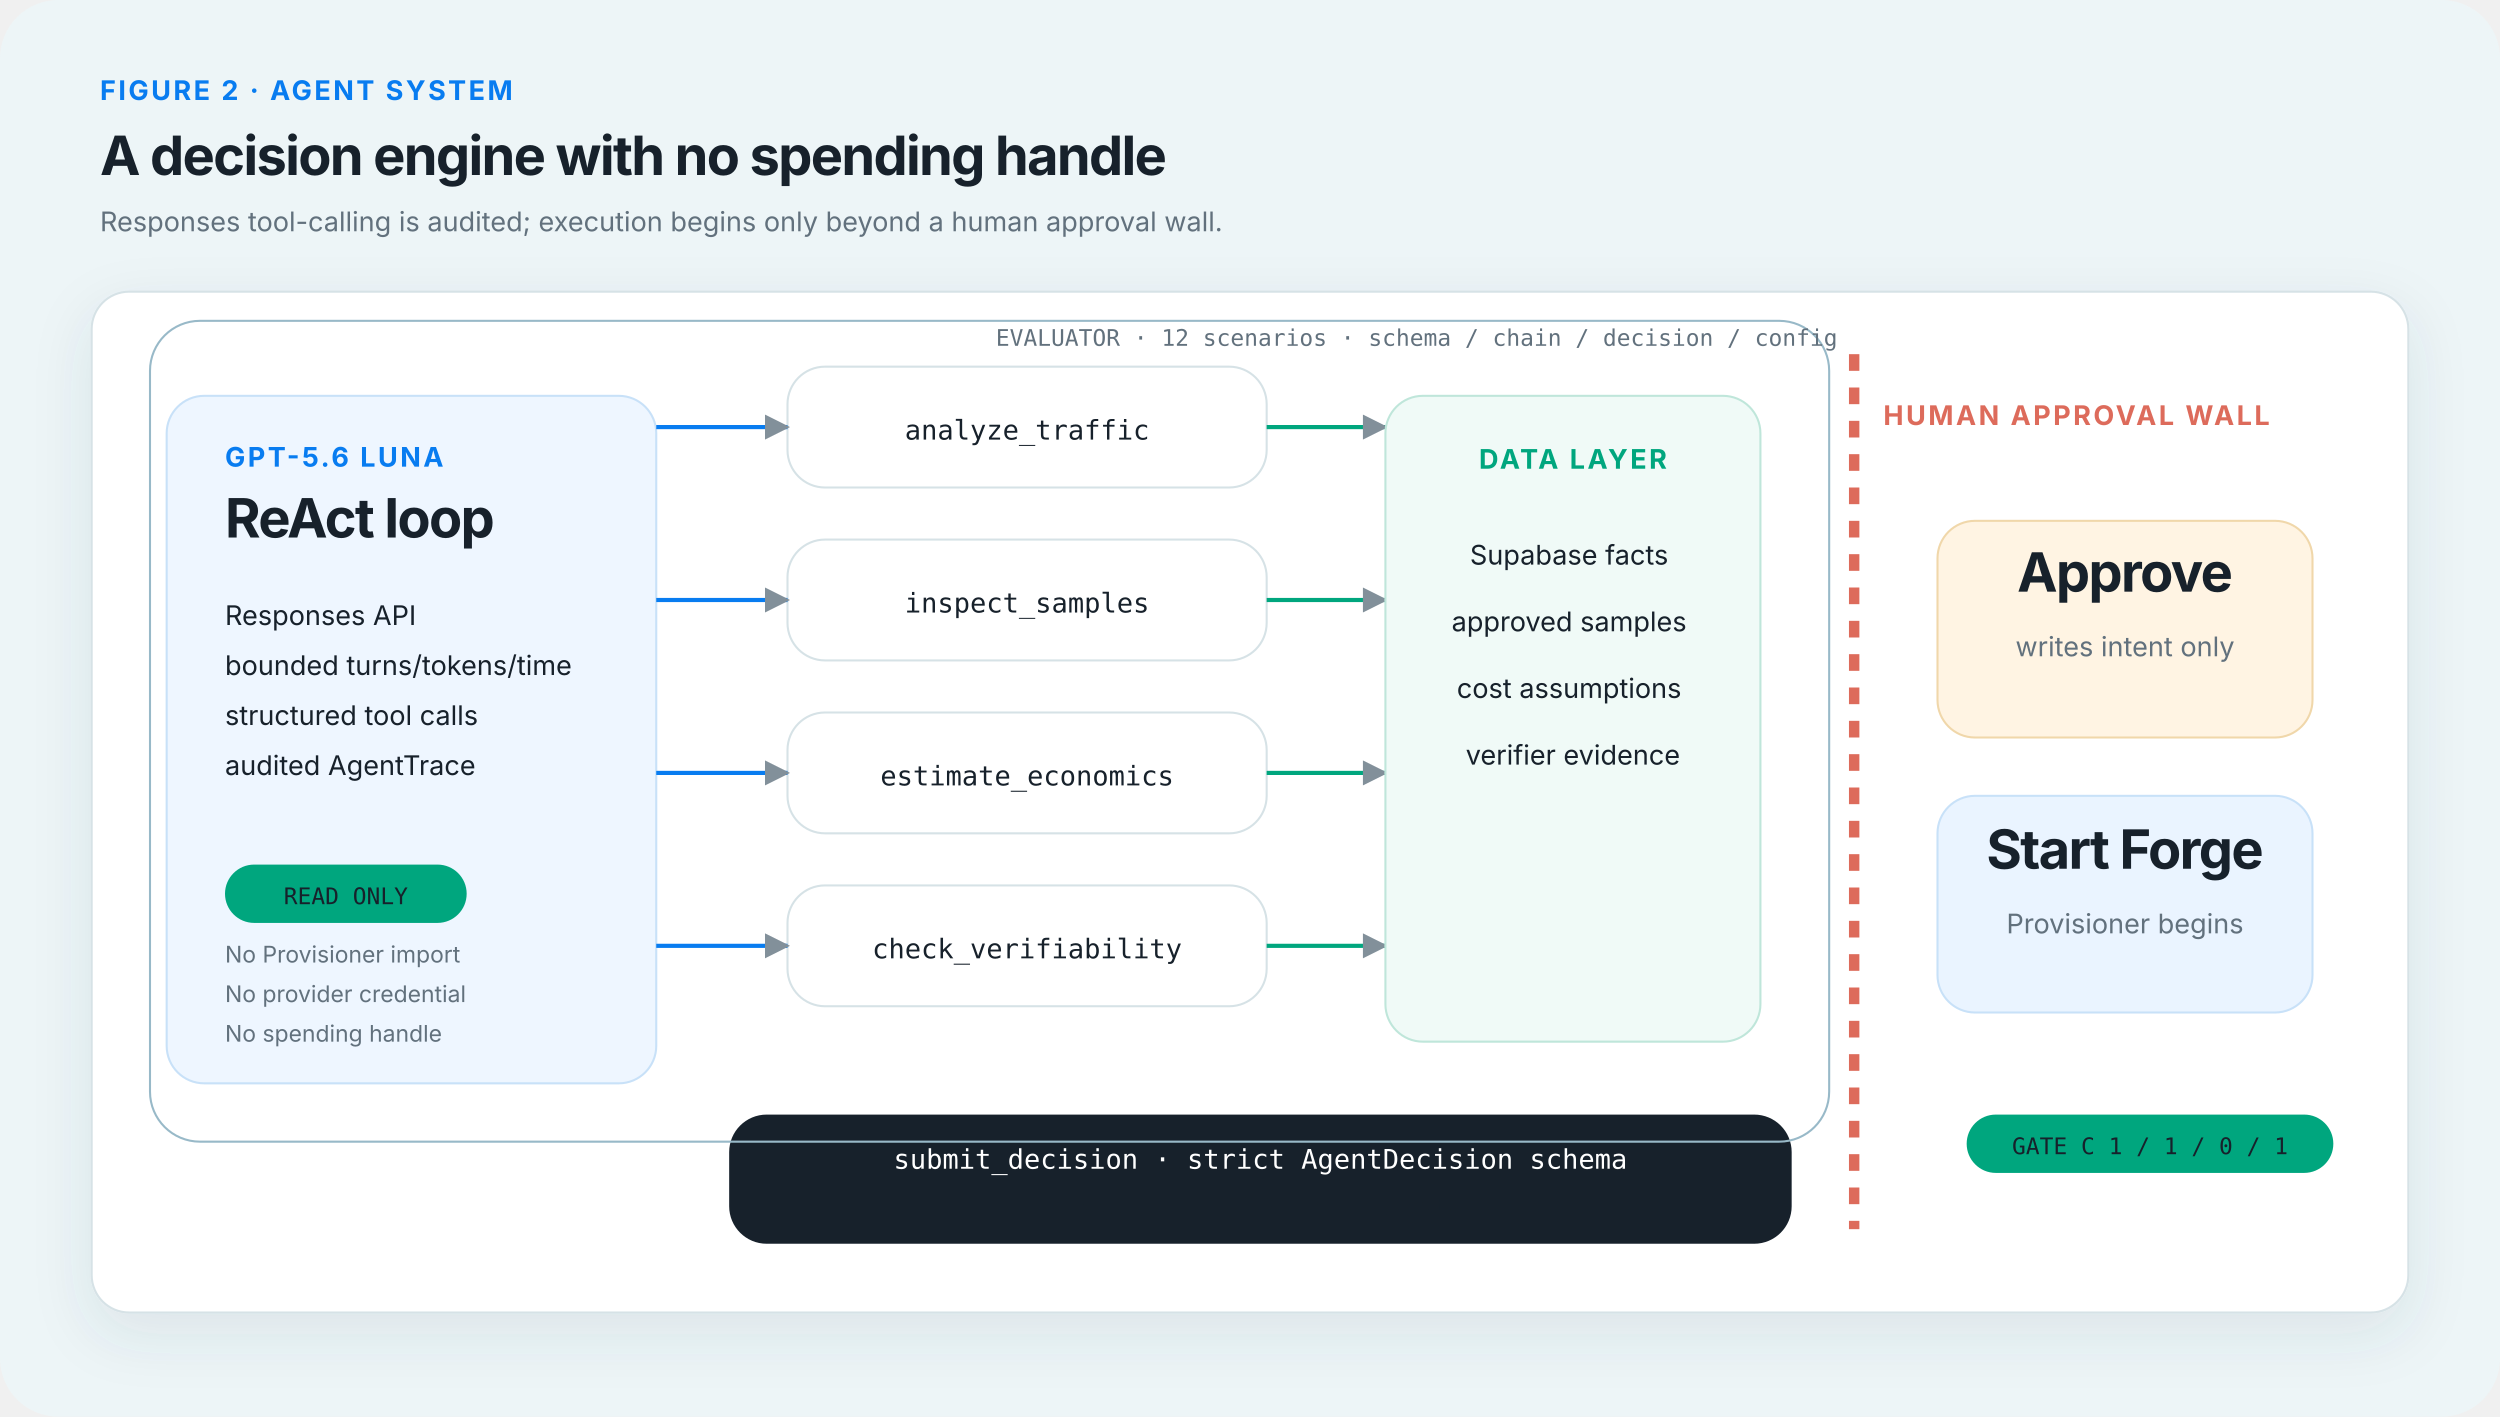
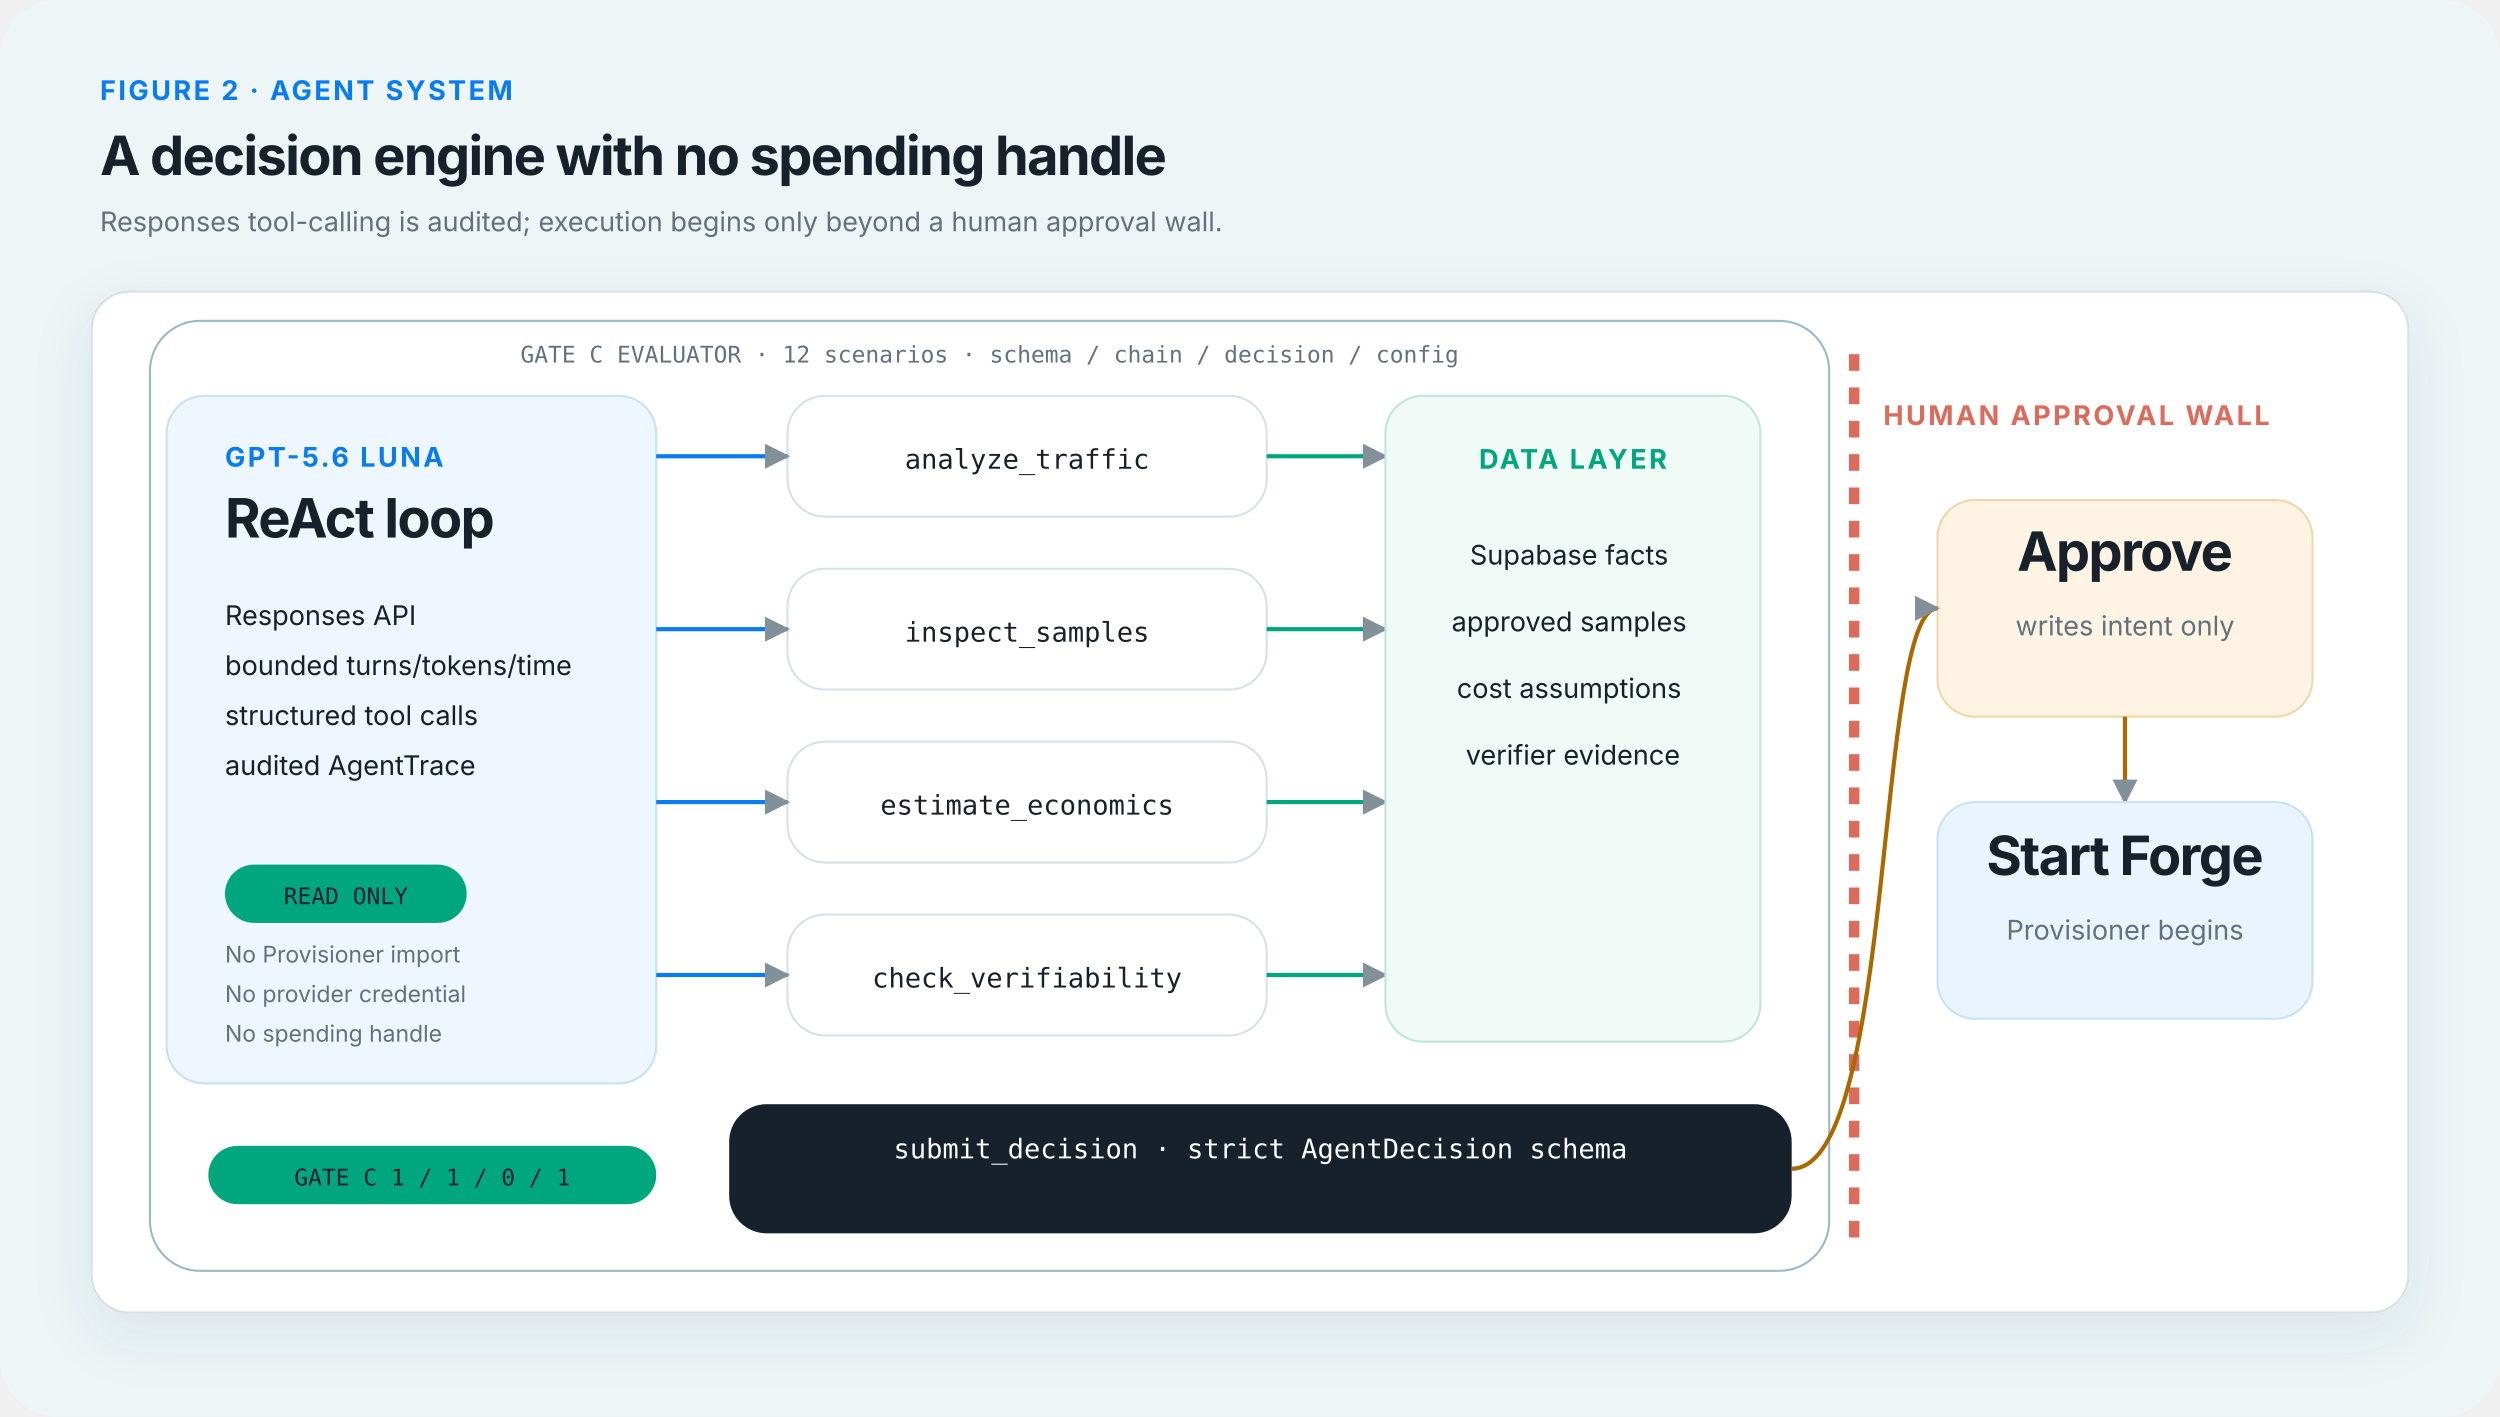
<svg xmlns="http://www.w3.org/2000/svg" viewBox="0 0 1200 680" role="img" aria-labelledby="title desc">
  <defs>
    <filter id="shadow" x="-15%" y="-15%" width="130%" height="140%">
      <feDropShadow dx="0" dy="10" stdDeviation="14" flood-color="#304d5b" flood-opacity=".10" />
    </filter>
    <linearGradient id="accent" x1="0" x2="1">
      <stop stop-color="#087cf0" />
      <stop offset="1" stop-color="#00a67e" />
    </linearGradient>
    <style>text{font-family:Manrope,Inter,Arial,sans-serif;fill:#17212b}.mono{font-family:"IBM Plex Mono",Menlo,monospace}.label{font-size:13px;letter-spacing:.09em;text-transform:uppercase;font-weight:700}.small{font-size:13px}.tiny{font-size:11px}.body{font-size:16px}.heading{font-size:26px;font-weight:750;letter-spacing:-.03em}.hero{font-size:34px;font-weight:780;letter-spacing:-.04em}.muted{fill:#62717d}.soft{fill:#82909a}.blue{fill:#087cf0}.green{fill:#00a67e}.amber{fill:#a96900}.coral{fill:#dd6b5b}.white{fill:#fff}.stroke{stroke:#d6e2e6;stroke-width:1.5}.arrow{stroke:#82909a;stroke-width:2;fill:none;marker-end:url(#arrow)}</style>
    <marker id="arrow" viewBox="0 0 10 10" refX="9" refY="5" markerWidth="6" markerHeight="6" orient="auto-start-reverse">
      <path d="M 0 0 L 10 5 L 0 10 z" fill="#82909a" />
    </marker>
  </defs>
  <rect width="1200" height="680" rx="28" fill="#edf5f7" />
  <text x="48" y="48" class="label blue" text-anchor="start">FIGURE 2 · AGENT SYSTEM</text>
  <text x="48" y="84" class="heading" text-anchor="start">A decision engine with no spending handle</text>
  <text x="48" y="111" class="small muted" text-anchor="start">Responses tool-calling is audited; execution begins only beyond a human approval wall.</text>
  <rect x="44" y="140" width="1112" height="490" rx="18" fill="#ffffff" stroke="#d6e2e6" filter="url(#shadow)" />
  <rect x="80" y="190" width="235" height="330" rx="18" fill="#eef6ff" stroke="#c8e1f8" />
  <text x="108" y="224" class="label blue" text-anchor="start">GPT-5.6 LUNA</text>
  <text x="108" y="258" class="heading" text-anchor="start">ReAct loop</text>
  <text x="108" y="300" class="small" text-anchor="start">
    <tspan x="108" dy="0">Responses API</tspan>
    <tspan x="108" dy="24">bounded turns/tokens/time</tspan>
    <tspan x="108" dy="24">structured tool calls</tspan>
    <tspan x="108" dy="24">audited AgentTrace</tspan>
  </text>
  <rect x="108" y="415" width="116" height="28" rx="14" fill="#00a67e" />
  <text x="166.0" y="434" class="tiny mono" text-anchor="middle" fill="#ffffff">READ ONLY</text>
  <text x="108" y="462" class="tiny muted" text-anchor="start">
    <tspan x="108" dy="0">No Provisioner import</tspan>
    <tspan x="108" dy="19">No provider credential</tspan>
    <tspan x="108" dy="19">No spending handle</tspan>
  </text>
-   <rect x="378" y="176" width="230" height="58" rx="18" fill="#ffffff" stroke="#d6e2e6" />
-   <text x="493" y="211" class="small mono" text-anchor="middle">analyze_traffic</text>
-   <path d="M315 205 L378 205" stroke="#087cf0" stroke-width="2" fill="none" marker-end="url(#arrow)" />
-   <path d="M608 205 L665 205" stroke="#00a67e" stroke-width="2" fill="none" marker-end="url(#arrow)" />
-   <rect x="378" y="259" width="230" height="58" rx="18" fill="#ffffff" stroke="#d6e2e6" />
-   <text x="493" y="294" class="small mono" text-anchor="middle">inspect_samples</text>
-   <path d="M315 288 L378 288" stroke="#087cf0" stroke-width="2" fill="none" marker-end="url(#arrow)" />
-   <path d="M608 288 L665 288" stroke="#00a67e" stroke-width="2" fill="none" marker-end="url(#arrow)" />
-   <rect x="378" y="342" width="230" height="58" rx="18" fill="#ffffff" stroke="#d6e2e6" />
-   <text x="493" y="377" class="small mono" text-anchor="middle">estimate_economics</text>
-   <path d="M315 371 L378 371" stroke="#087cf0" stroke-width="2" fill="none" marker-end="url(#arrow)" />
-   <path d="M608 371 L665 371" stroke="#00a67e" stroke-width="2" fill="none" marker-end="url(#arrow)" />
-   <rect x="378" y="425" width="230" height="58" rx="18" fill="#ffffff" stroke="#d6e2e6" />
-   <text x="493" y="460" class="small mono" text-anchor="middle">check_verifiability</text>
-   <path d="M315 454 L378 454" stroke="#087cf0" stroke-width="2" fill="none" marker-end="url(#arrow)" />
-   <path d="M608 454 L665 454" stroke="#00a67e" stroke-width="2" fill="none" marker-end="url(#arrow)" />
+   <rect x="378" y="190" width="230" height="58" rx="18" fill="#ffffff" stroke="#d6e2e6" />
+   <text x="493" y="225" class="small mono" text-anchor="middle">analyze_traffic</text>
+   <path d="M315 219 L378 219" stroke="#087cf0" stroke-width="2" fill="none" marker-end="url(#arrow)" />
+   <path d="M608 219 L665 219" stroke="#00a67e" stroke-width="2" fill="none" marker-end="url(#arrow)" />
+   <rect x="378" y="273" width="230" height="58" rx="18" fill="#ffffff" stroke="#d6e2e6" />
+   <text x="493" y="308" class="small mono" text-anchor="middle">inspect_samples</text>
+   <path d="M315 302 L378 302" stroke="#087cf0" stroke-width="2" fill="none" marker-end="url(#arrow)" />
+   <path d="M608 302 L665 302" stroke="#00a67e" stroke-width="2" fill="none" marker-end="url(#arrow)" />
+   <rect x="378" y="356" width="230" height="58" rx="18" fill="#ffffff" stroke="#d6e2e6" />
+   <text x="493" y="391" class="small mono" text-anchor="middle">estimate_economics</text>
+   <path d="M315 385 L378 385" stroke="#087cf0" stroke-width="2" fill="none" marker-end="url(#arrow)" />
+   <path d="M608 385 L665 385" stroke="#00a67e" stroke-width="2" fill="none" marker-end="url(#arrow)" />
+   <rect x="378" y="439" width="230" height="58" rx="18" fill="#ffffff" stroke="#d6e2e6" />
+   <text x="493" y="474" class="small mono" text-anchor="middle">check_verifiability</text>
+   <path d="M315 468 L378 468" stroke="#087cf0" stroke-width="2" fill="none" marker-end="url(#arrow)" />
+   <path d="M608 468 L665 468" stroke="#00a67e" stroke-width="2" fill="none" marker-end="url(#arrow)" />
  <rect x="665" y="190" width="180" height="310" rx="18" fill="#f0faf7" stroke="#bfe6da" />
  <text x="755" y="225" class="label green" text-anchor="middle">DATA LAYER</text>
  <text x="755" y="271" class="small" text-anchor="middle">
    <tspan x="755" dy="0">Supabase facts</tspan>
    <tspan x="755" dy="32">approved samples</tspan>
    <tspan x="755" dy="32">cost assumptions</tspan>
    <tspan x="755" dy="32">verifier evidence</tspan>
  </text>
-   <rect x="350" y="535" width="510" height="62" rx="18" fill="#17212b" />
-   <text x="605" y="561" class="small mono white" text-anchor="middle">submit_decision · strict AgentDecision schema</text>
-   <text x="605" y="583" class="tiny mono" text-anchor="middle" fill="#9ddbc9">forge | skip | need_more_data</text>
-   <line x1="890" y1="170" x2="890" y2="590" stroke="#dd6b5b" stroke-width="5" stroke-dasharray="8 8" />
+   <rect x="350" y="530" width="510" height="62" rx="18" fill="#17212b" />
+   <text x="605" y="556" class="small mono white" text-anchor="middle">submit_decision · strict AgentDecision schema</text>
+   <text x="605" y="578" class="tiny mono" text-anchor="middle" fill="#9ddbc9">forge | skip | need_more_data</text>
+   <line x1="890" y1="170" x2="890" y2="600" stroke="#dd6b5b" stroke-width="5" stroke-dasharray="8 8" />
  <text x="904" y="204" class="label coral" text-anchor="start">HUMAN APPROVAL WALL</text>
-   <rect x="930" y="250" width="180" height="104" rx="18" fill="#fff4e3" stroke="#f0d7aa" />
-   <text x="1020" y="284" class="heading" text-anchor="middle">Approve</text>
-   <text x="1020" y="315" class="small muted" text-anchor="middle">writes intent only</text>
-   <rect x="930" y="382" width="180" height="104" rx="18" fill="#eaf4ff" stroke="#c8e1f8" />
-   <text x="1020" y="417" class="heading" text-anchor="middle">Start Forge</text>
-   <text x="1020" y="448" class="small muted" text-anchor="middle">Provisioner begins</text>
-   <rect x="72" y="154" width="806" height="394" rx="24" fill="none" stroke="#98b9c8" />
-   <text x="680" y="166" class="tiny mono muted" text-anchor="middle">EVALUATOR · 12 scenarios · schema / chain / decision / config</text>
-   <rect x="944" y="535" width="176" height="28" rx="14" fill="#00a67e" />
-   <text x="1032.0" y="554" class="tiny mono" text-anchor="middle" fill="#ffffff">GATE C  1 / 1 / 0 / 1</text>
+   <rect x="930" y="240" width="180" height="104" rx="18" fill="#fff4e3" stroke="#f0d7aa" />
+   <text x="1020" y="274" class="heading" text-anchor="middle">Approve</text>
+   <text x="1020" y="305" class="small muted" text-anchor="middle">writes intent only</text>
+   <path d="M1020 344 L1020 385" stroke="#a96900" stroke-width="2" fill="none" marker-end="url(#arrow)" />
+   <rect x="930" y="385" width="180" height="104" rx="18" fill="#eaf4ff" stroke="#c8e1f8" />
+   <text x="1020" y="420" class="heading" text-anchor="middle">Start Forge</text>
+   <text x="1020" y="451" class="small muted" text-anchor="middle">Provisioner begins</text>
+   <rect x="72" y="154" width="806" height="456" rx="24" fill="none" stroke="#98b9c8" />
+   <text x="475" y="174" class="tiny mono muted" text-anchor="middle">GATE C EVALUATOR · 12 scenarios · schema / chain / decision / config</text>
+   <rect x="100" y="550" width="215" height="28" rx="14" fill="#00a67e" />
+   <text x="207.5" y="569" class="tiny mono" text-anchor="middle" fill="#ffffff">GATE C  1 / 1 / 0 / 1</text>
+   <path d="M860 561 C910 561 900 292 930 292" stroke="#a96900" stroke-width="2" fill="none" marker-end="url(#arrow)" />
</svg>
